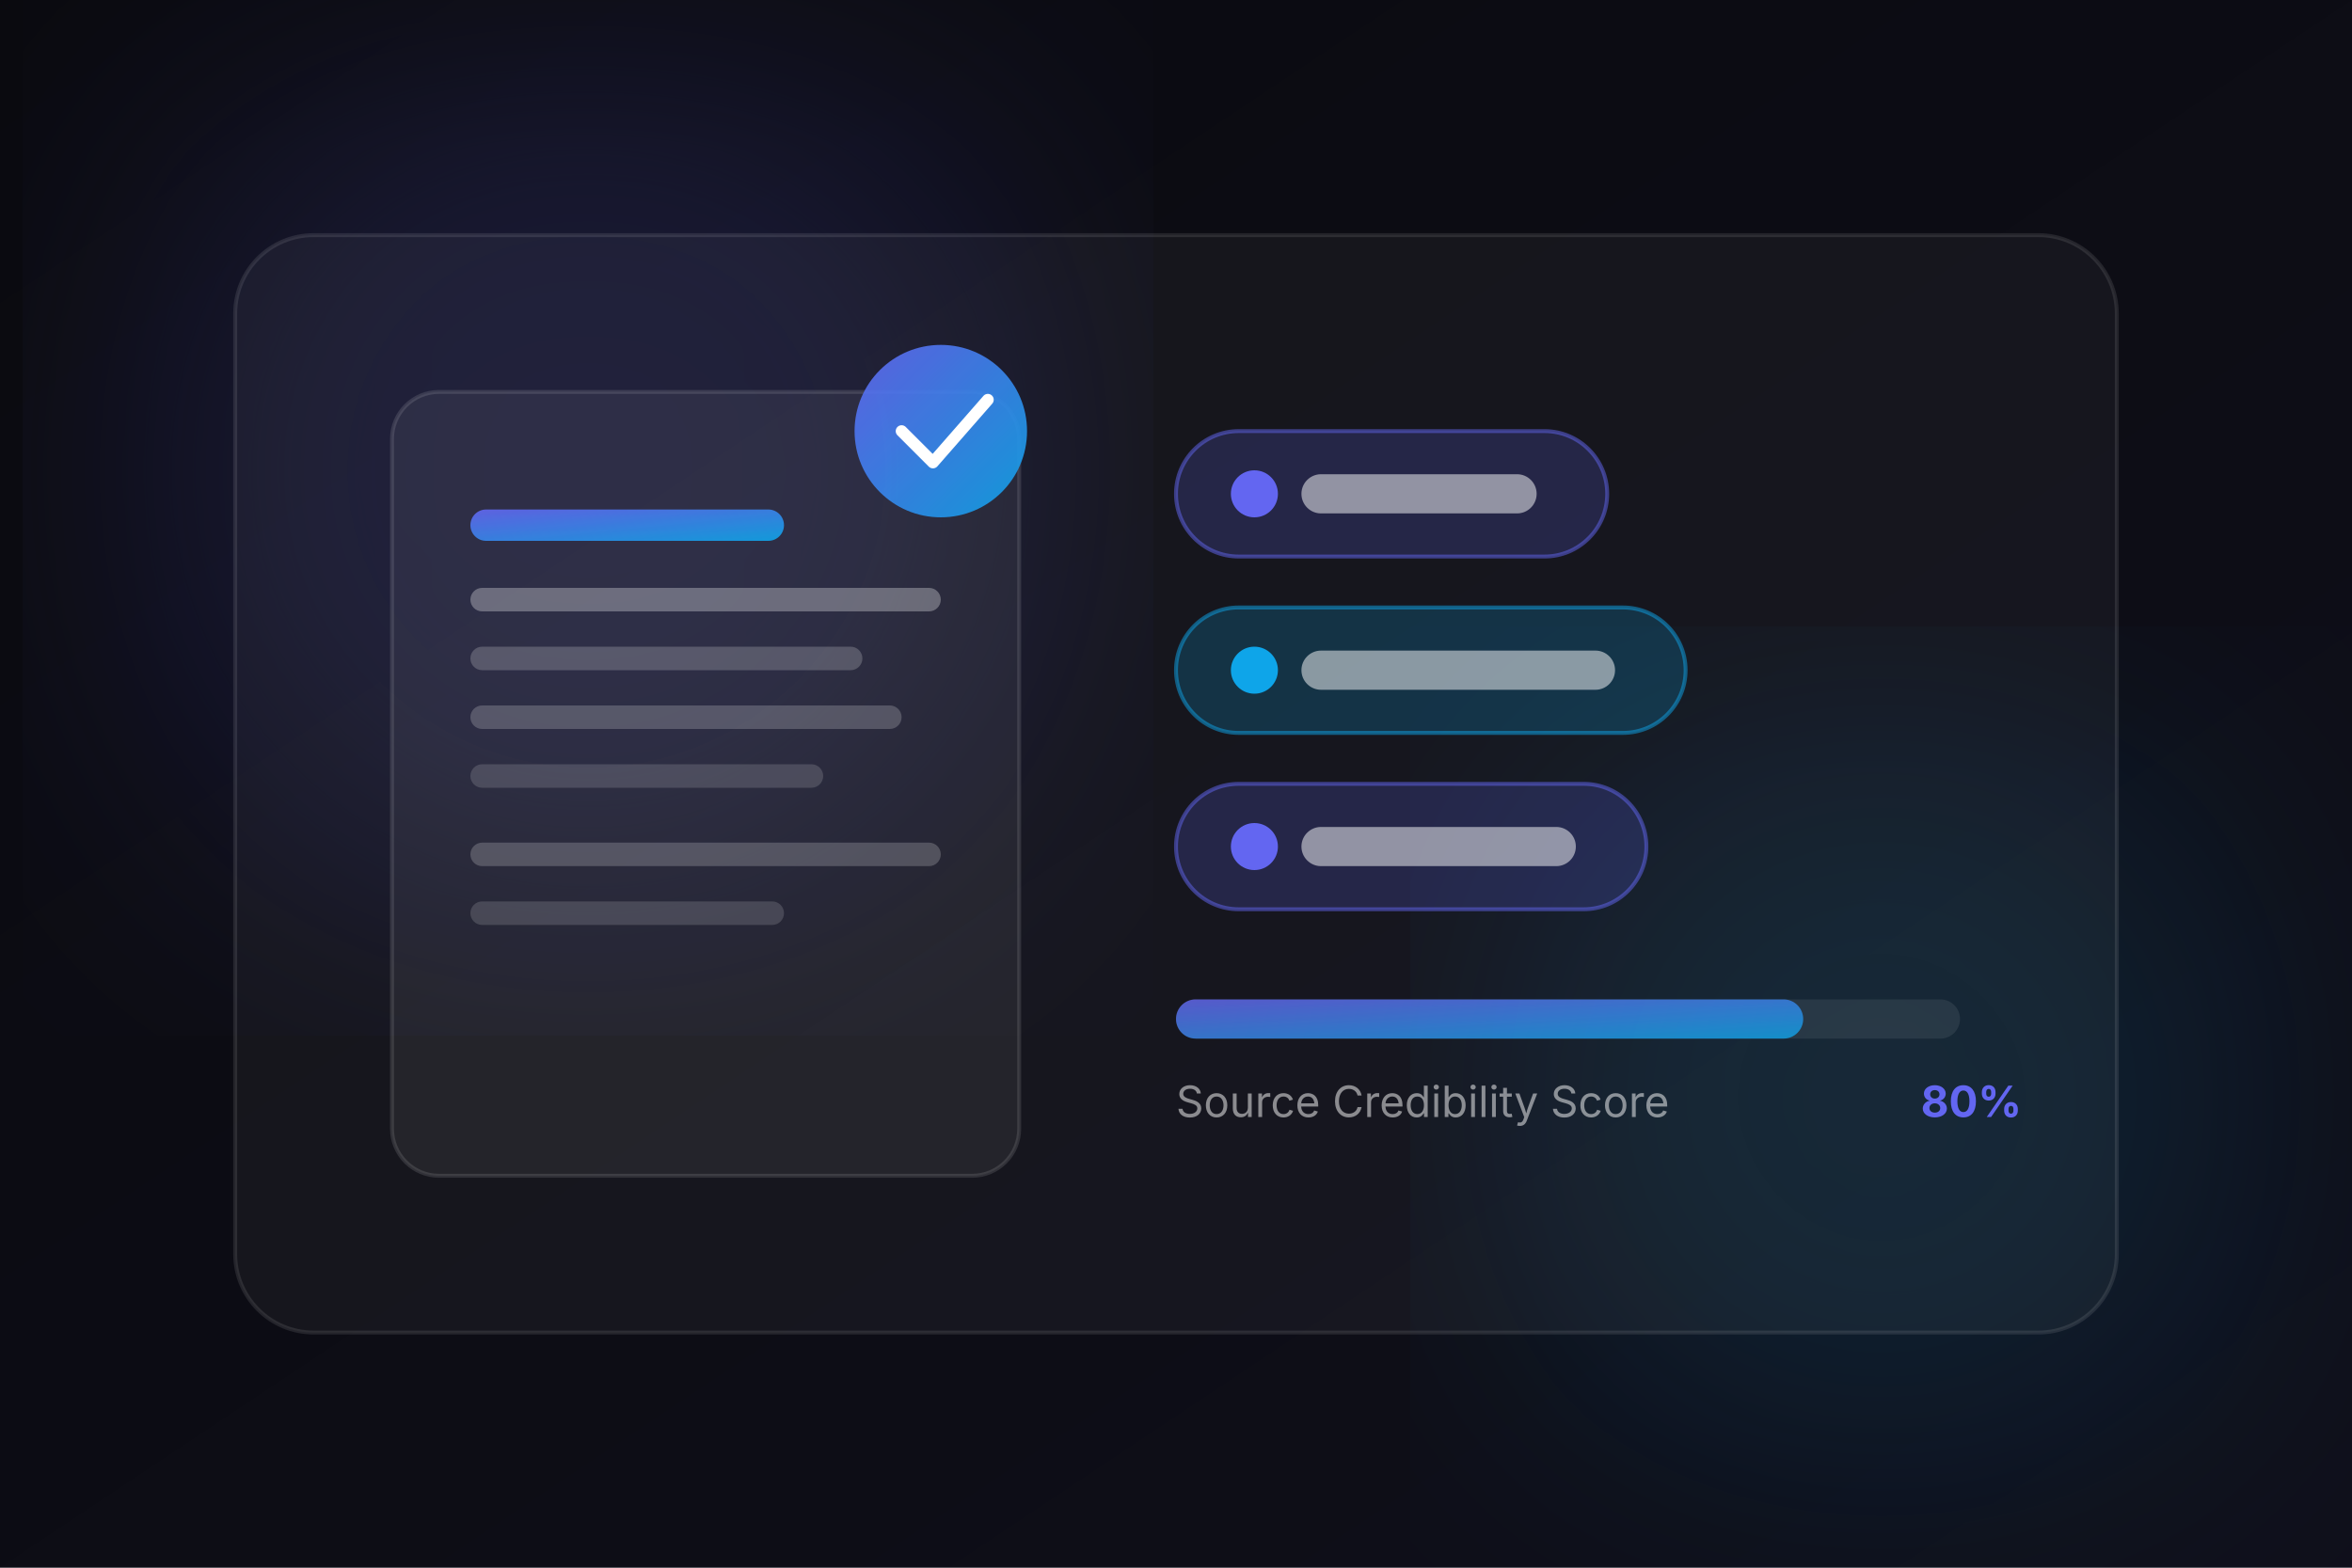
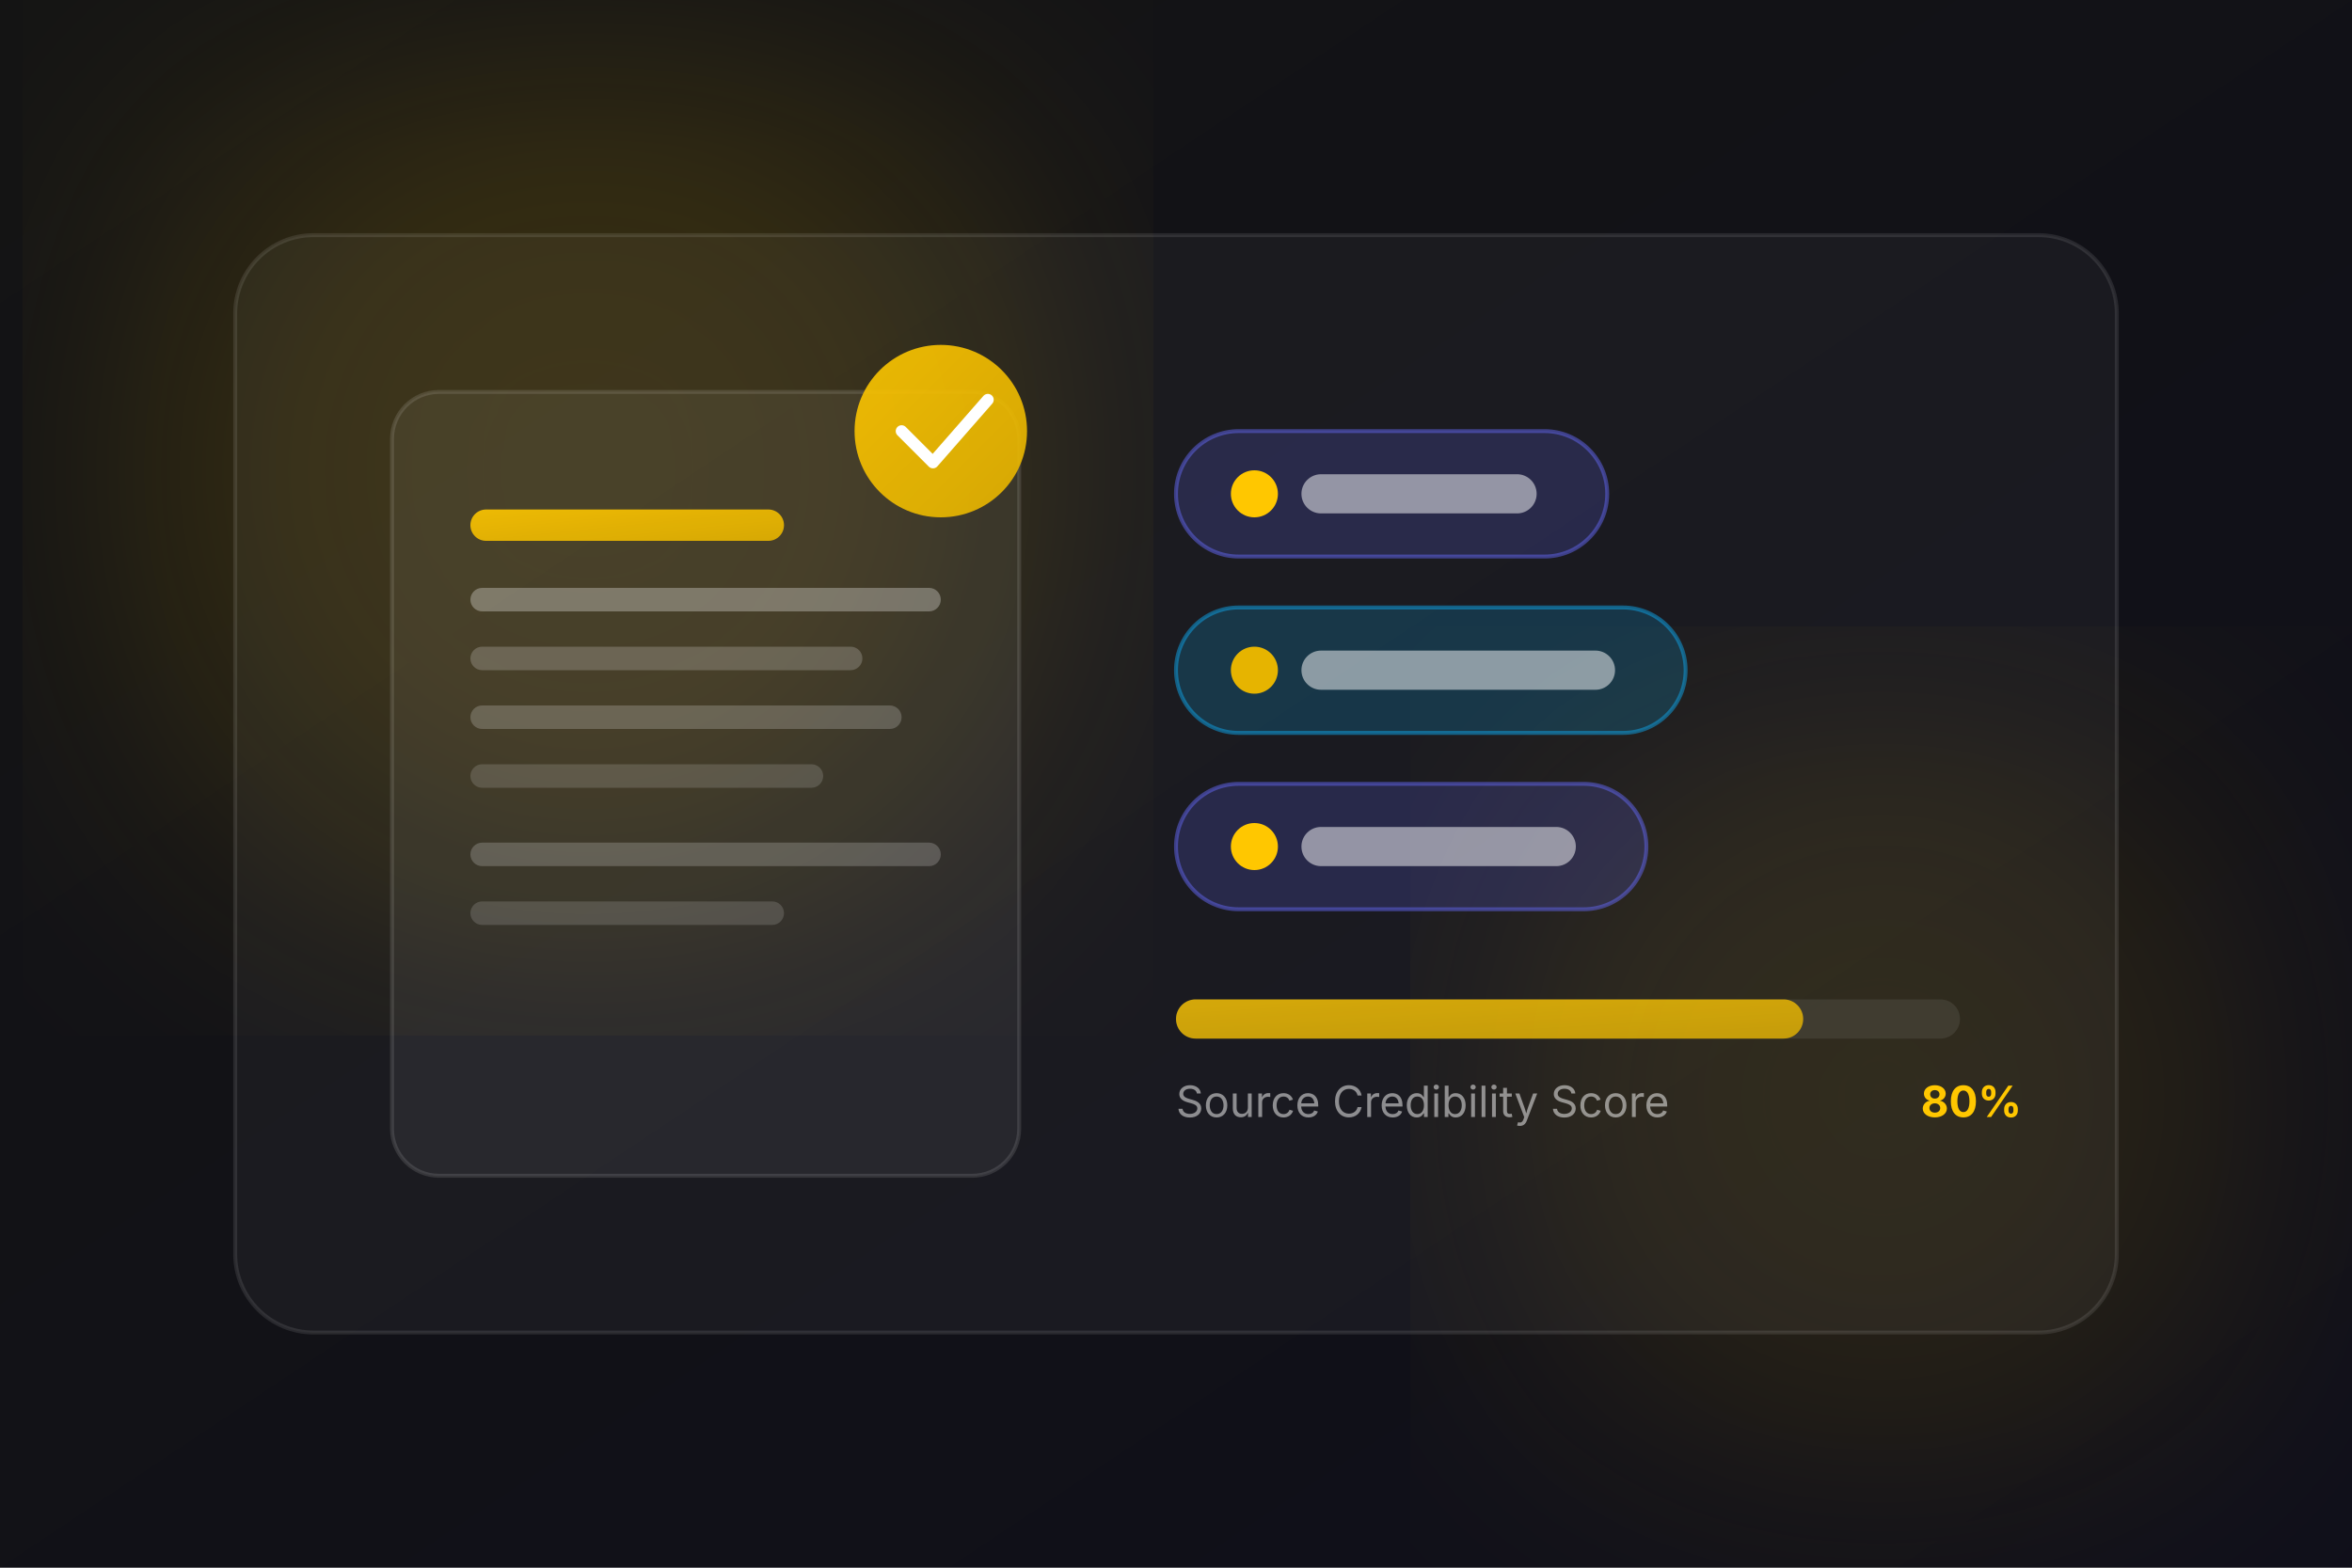
<svg xmlns="http://www.w3.org/2000/svg" viewBox="0 0 600 400" width="600" height="400">
  <defs>
    <linearGradient id="bg" x1="0%" y1="0%" x2="100%" y2="100%">
-       <stop offset="0%" style="stop-color:#0a0a0f" />
+       <stop offset="0%" style="stop-color:#141414" />
      <stop offset="100%" style="stop-color:#0f0f1a" />
    </linearGradient>
    <linearGradient id="purple" x1="0%" y1="0%" x2="100%" y2="100%">
-       <stop offset="0%" style="stop-color:#6366f1" />
-       <stop offset="100%" style="stop-color:#0ea5e9" />
+       <stop offset="0%" style="stop-color:#FFC700" />
+       <stop offset="100%" style="stop-color:#E6B400" />
    </linearGradient>
    <linearGradient id="glow1" x1="0%" y1="0%" x2="100%" y2="100%">
-       <stop offset="0%" style="stop-color:#7c3aed;stop-opacity:0.4" />
-       <stop offset="100%" style="stop-color:#0ea5e9;stop-opacity:0" />
+       <stop offset="0%" style="stop-color:#FFC700;stop-opacity:0.4" />
+       <stop offset="100%" style="stop-color:#E6B400;stop-opacity:0" />
    </linearGradient>
    <filter id="blur1">
      <feGaussianBlur stdDeviation="40" />
    </filter>
    <filter id="blur2">
      <feGaussianBlur stdDeviation="6" />
    </filter>
  </defs>
  <rect width="600" height="400" fill="url(#bg)" />
-   <circle cx="150" cy="120" r="120" fill="#6366f1" opacity="0.15" filter="url(#blur1)" />
-   <circle cx="480" cy="280" r="100" fill="#0ea5e9" opacity="0.12" filter="url(#blur1)" />
+   <circle cx="150" cy="120" r="120" fill="#FFC700" opacity="0.15" filter="url(#blur1)" />
+   <circle cx="480" cy="280" r="100" fill="#E6B400" opacity="0.12" filter="url(#blur1)" />
  <rect x="60" y="60" width="480" height="280" rx="20" fill="rgba(255,255,255,0.04)" stroke="rgba(255,255,255,0.1)" stroke-width="1" />
  <rect x="100" y="100" width="160" height="200" rx="12" fill="rgba(255,255,255,0.06)" stroke="rgba(255,255,255,0.12)" stroke-width="1" />
  <rect x="120" y="130" width="80" height="8" rx="4" fill="url(#purple)" opacity="0.9" />
  <rect x="120" y="150" width="120" height="6" rx="3" fill="rgba(255,255,255,0.3)" />
  <rect x="120" y="165" width="100" height="6" rx="3" fill="rgba(255,255,255,0.2)" />
  <rect x="120" y="180" width="110" height="6" rx="3" fill="rgba(255,255,255,0.2)" />
  <rect x="120" y="195" width="90" height="6" rx="3" fill="rgba(255,255,255,0.15)" />
  <rect x="120" y="215" width="120" height="6" rx="3" fill="rgba(255,255,255,0.2)" />
  <rect x="120" y="230" width="80" height="6" rx="3" fill="rgba(255,255,255,0.15)" />
  <circle cx="240" cy="110" r="22" fill="url(#purple)" opacity="0.9" />
  <polyline points="230,110 238,118 252,102" fill="none" stroke="white" stroke-width="3" stroke-linecap="round" stroke-linejoin="round" />
  <rect x="300" y="110" width="110" height="32" rx="16" fill="rgba(99,102,241,0.2)" stroke="rgba(99,102,241,0.5)" stroke-width="1" />
-   <circle cx="320" cy="126" r="6" fill="#6366f1" />
+   <circle cx="320" cy="126" r="6" fill="#FFC700" />
  <rect x="332" y="121" width="60" height="10" rx="5" fill="rgba(255,255,255,0.5)" />
  <rect x="300" y="155" width="130" height="32" rx="16" fill="rgba(14,165,233,0.2)" stroke="rgba(14,165,233,0.5)" stroke-width="1" />
-   <circle cx="320" cy="171" r="6" fill="#0ea5e9" />
+   <circle cx="320" cy="171" r="6" fill="#E6B400" />
  <rect x="332" y="166" width="80" height="10" rx="5" fill="rgba(255,255,255,0.5)" />
  <rect x="300" y="200" width="120" height="32" rx="16" fill="rgba(99,102,241,0.2)" stroke="rgba(99,102,241,0.5)" stroke-width="1" />
-   <circle cx="320" cy="216" r="6" fill="#6366f1" />
+   <circle cx="320" cy="216" r="6" fill="#FFC700" />
  <rect x="332" y="211" width="70" height="10" rx="5" fill="rgba(255,255,255,0.5)" />
  <rect x="300" y="255" width="200" height="10" rx="5" fill="rgba(255,255,255,0.08)" />
  <rect x="300" y="255" width="160" height="10" rx="5" fill="url(#purple)" opacity="0.8" />
  <text x="300" y="285" font-family="Inter,sans-serif" font-size="11" fill="rgba(255,255,255,0.5)">Source Credibility Score</text>
-   <text x="490" y="285" font-family="Inter,sans-serif" font-size="11" fill="#6366f1" font-weight="bold">80%</text>
+   <text x="490" y="285" font-family="Inter,sans-serif" font-size="11" fill="#FFC700" font-weight="bold">80%</text>
</svg>
